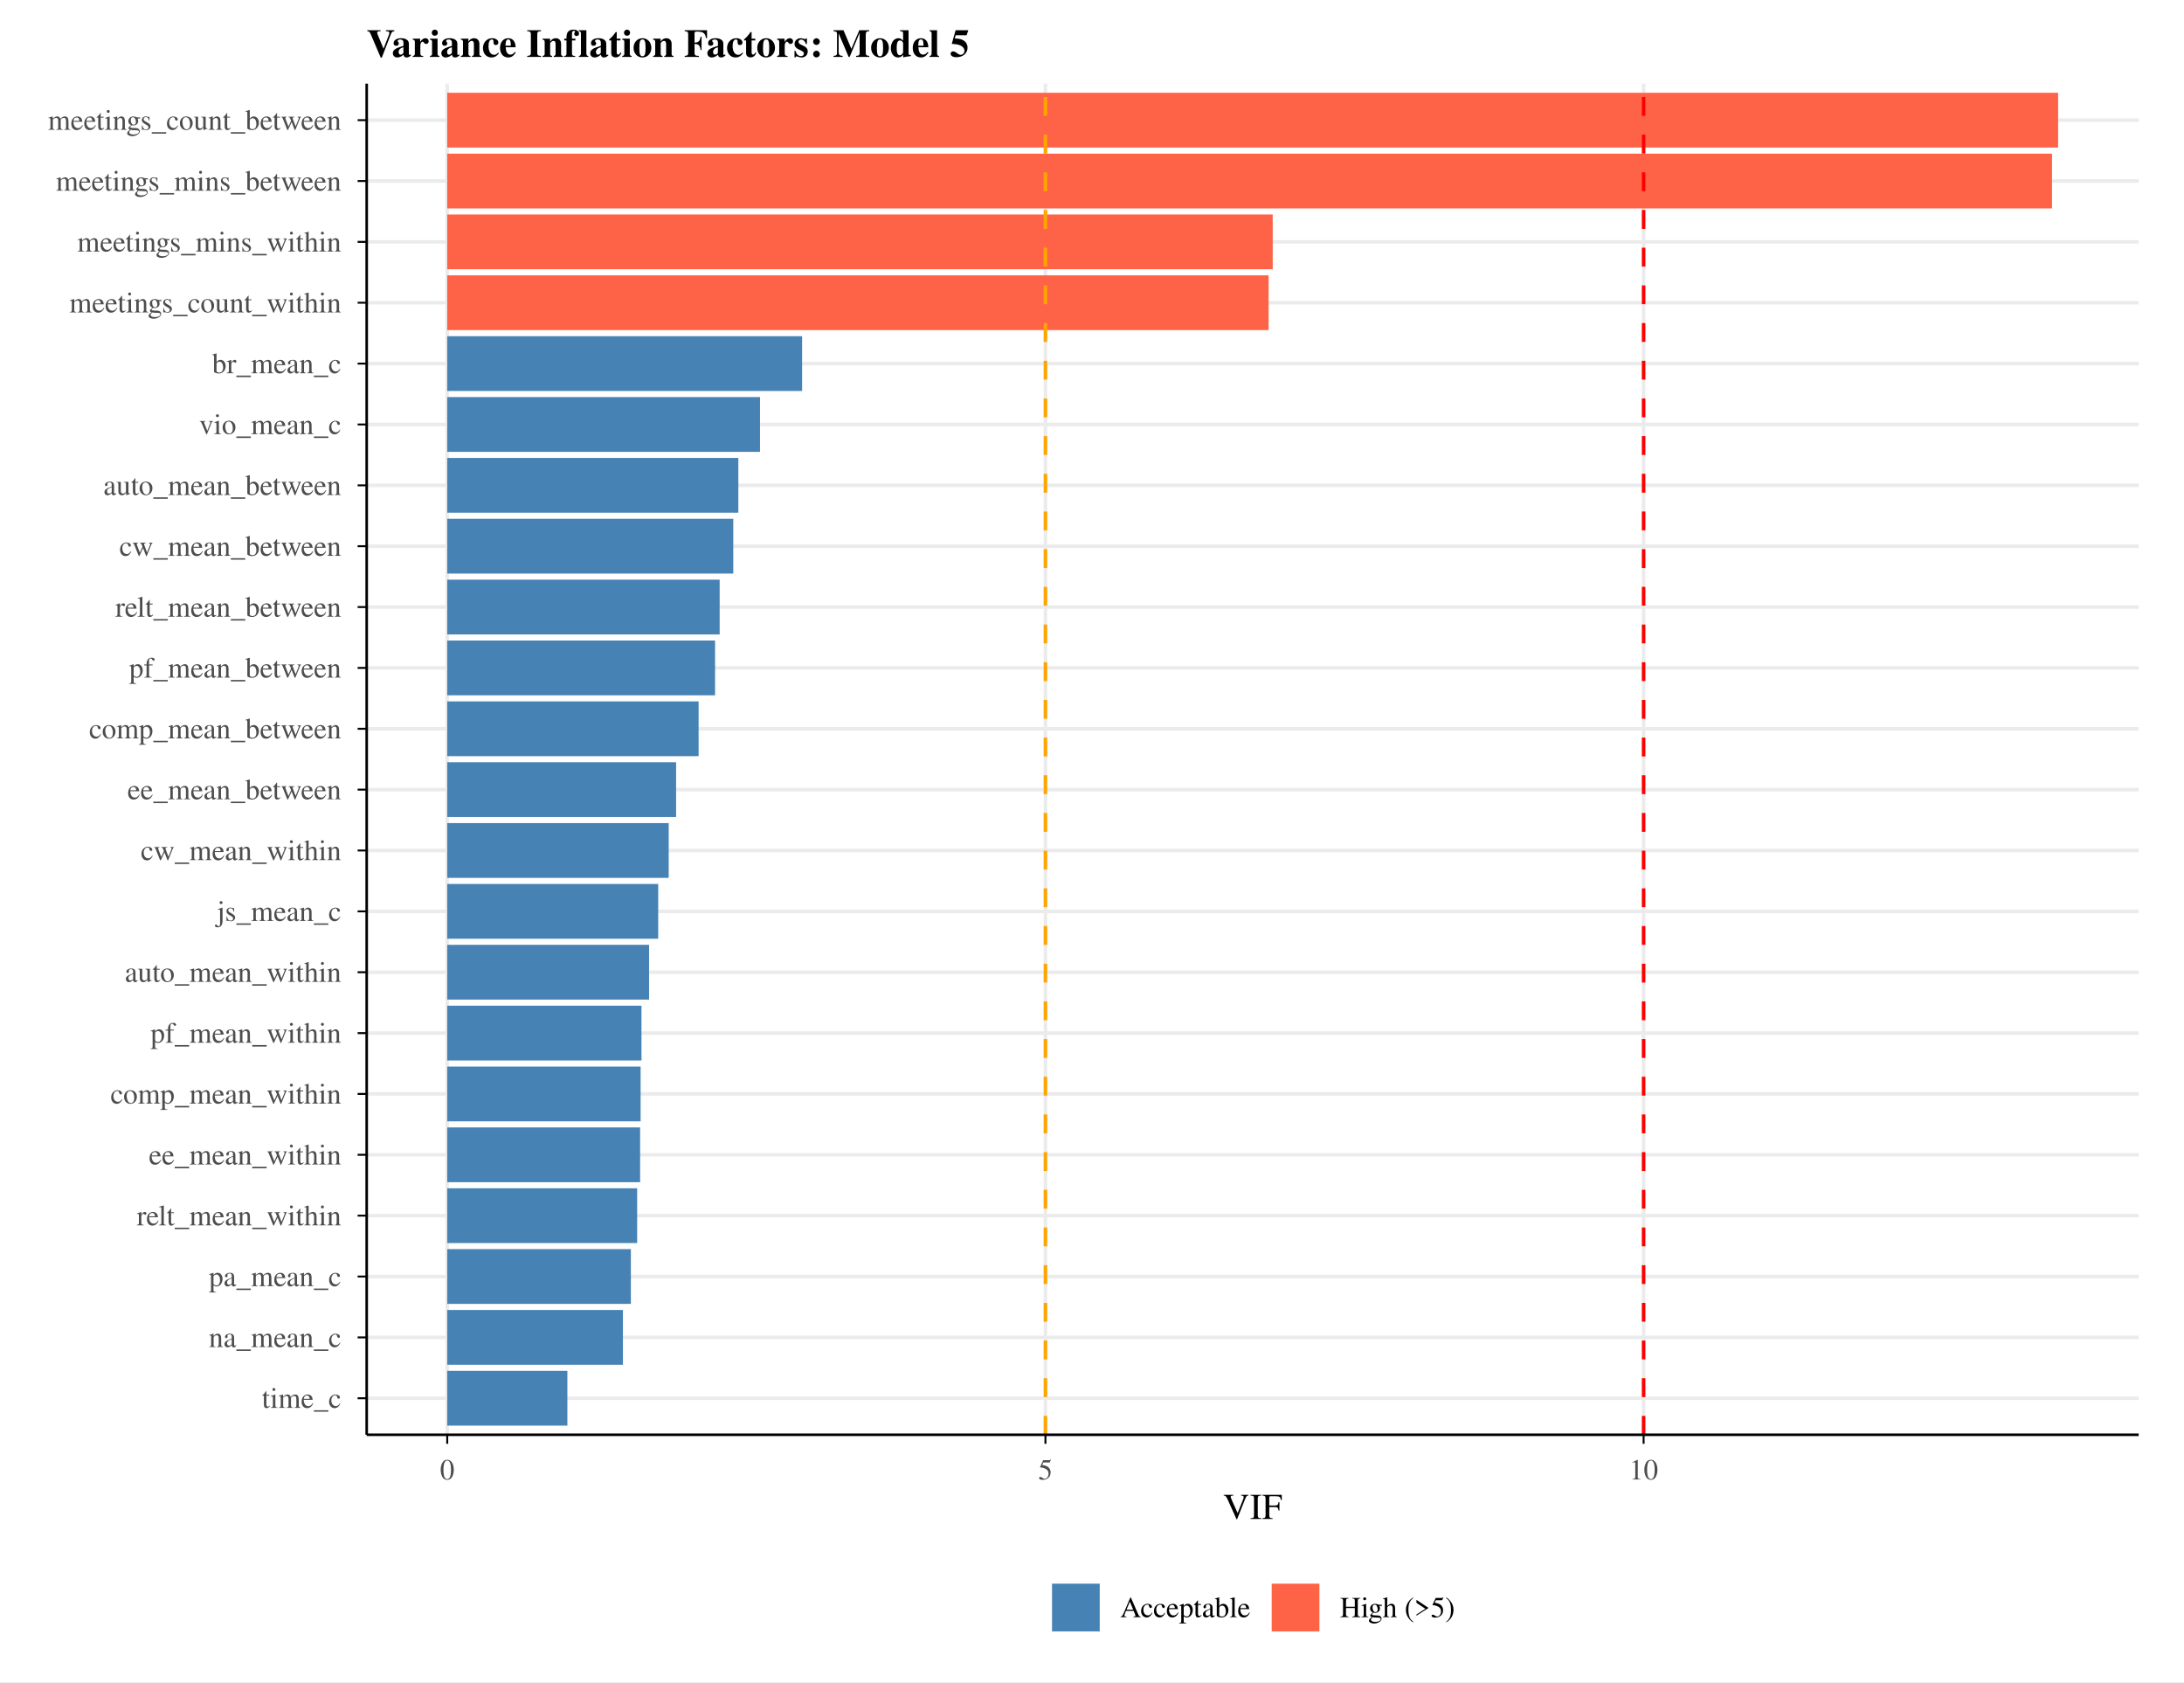
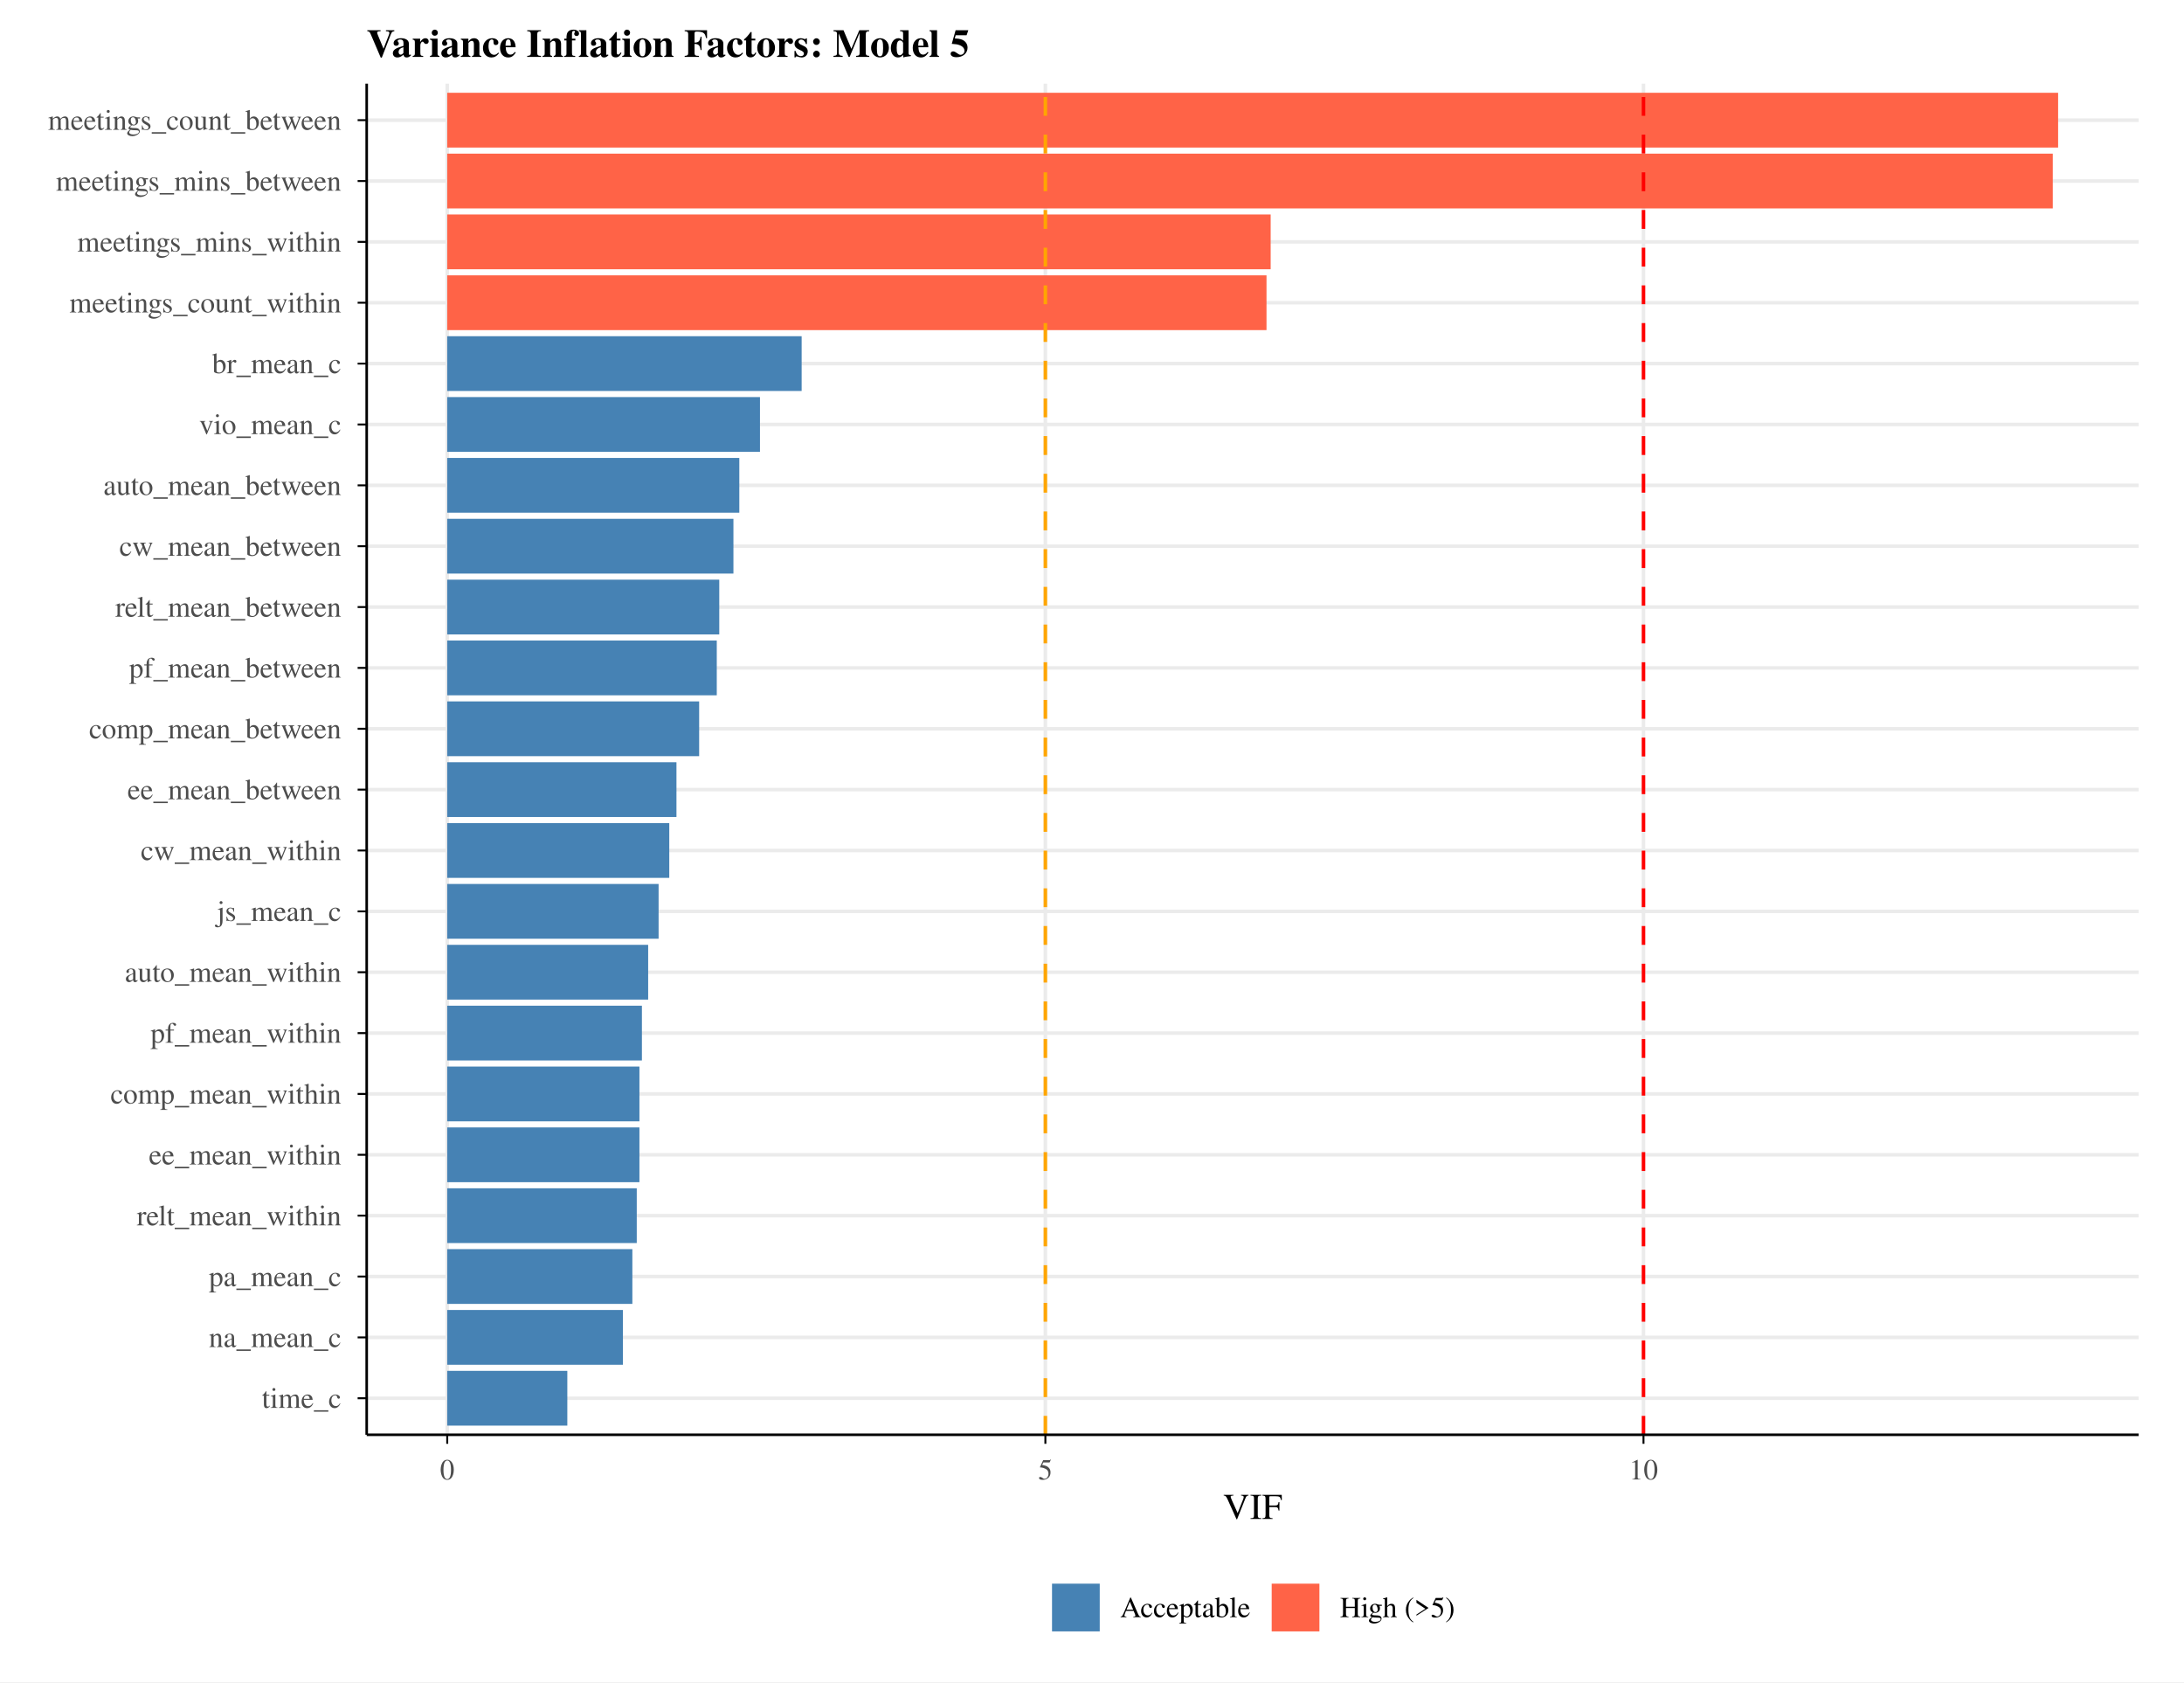
<svg xmlns="http://www.w3.org/2000/svg" width="720.00pt" height="554.40pt" viewBox="0 0 720.00 554.40">
  <g class="svglite">
    <defs>
      <style type="text/css">
    .svglite line, .svglite polyline, .svglite polygon, .svglite path, .svglite rect, .svglite circle {
      fill: none;
      stroke: #000000;
      stroke-linecap: round;
      stroke-linejoin: round;
      stroke-miterlimit: 10.00;
    }
    .svglite text {
      white-space: pre;
    }
    .svglite g.glyphgroup path {
      fill: inherit;
      stroke: none;
    }
  </style>
    </defs>
    <rect width="100%" height="100%" style="stroke: none; fill: #FFFFFF;" />
    <defs>
      <clipPath id="cpMC4wMHw3MjAuMDB8MC4wMHw1NTQuNDA=">
        <rect x="0.00" y="0.00" width="720.00" height="554.40" />
      </clipPath>
    </defs>
    <g clip-path="url(#cpMC4wMHw3MjAuMDB8MC4wMHw1NTQuNDA=)">
      <rect x="0.00" y="-0" width="720.00" height="554.40" style="stroke-width: 1.16; stroke: none; fill: #FFFFFF;" />
    </g>
    <defs>
      <clipPath id="cpMTIwLjg5fDcwNS4wNnwyNy41N3w0NzIuODc=">
        <rect x="120.89" y="27.57" width="584.17" height="445.31" />
      </clipPath>
    </defs>
    <g clip-path="url(#cpMTIwLjg5fDcwNS4wNnwyNy41N3w0NzIuODc=)">
      <polyline points="120.89,460.84 705.06,460.84 " style="stroke-width: 1.16; stroke: #EBEBEB; stroke-linecap: butt;" />
      <polyline points="120.89,440.78 705.06,440.78 " style="stroke-width: 1.16; stroke: #EBEBEB; stroke-linecap: butt;" />
      <polyline points="120.89,420.72 705.06,420.72 " style="stroke-width: 1.16; stroke: #EBEBEB; stroke-linecap: butt;" />
      <polyline points="120.89,400.66 705.06,400.66 " style="stroke-width: 1.16; stroke: #EBEBEB; stroke-linecap: butt;" />
      <polyline points="120.89,380.60 705.06,380.60 " style="stroke-width: 1.16; stroke: #EBEBEB; stroke-linecap: butt;" />
      <polyline points="120.89,360.54 705.06,360.54 " style="stroke-width: 1.16; stroke: #EBEBEB; stroke-linecap: butt;" />
      <polyline points="120.89,340.49 705.06,340.49 " style="stroke-width: 1.16; stroke: #EBEBEB; stroke-linecap: butt;" />
      <polyline points="120.89,320.43 705.06,320.43 " style="stroke-width: 1.16; stroke: #EBEBEB; stroke-linecap: butt;" />
      <polyline points="120.89,300.37 705.06,300.37 " style="stroke-width: 1.16; stroke: #EBEBEB; stroke-linecap: butt;" />
      <polyline points="120.89,280.31 705.06,280.31 " style="stroke-width: 1.16; stroke: #EBEBEB; stroke-linecap: butt;" />
      <polyline points="120.89,260.25 705.06,260.25 " style="stroke-width: 1.16; stroke: #EBEBEB; stroke-linecap: butt;" />
      <polyline points="120.89,240.19 705.06,240.19 " style="stroke-width: 1.16; stroke: #EBEBEB; stroke-linecap: butt;" />
      <polyline points="120.89,220.13 705.06,220.13 " style="stroke-width: 1.16; stroke: #EBEBEB; stroke-linecap: butt;" />
      <polyline points="120.89,200.07 705.06,200.07 " style="stroke-width: 1.16; stroke: #EBEBEB; stroke-linecap: butt;" />
      <polyline points="120.89,180.02 705.06,180.02 " style="stroke-width: 1.16; stroke: #EBEBEB; stroke-linecap: butt;" />
      <polyline points="120.89,159.96 705.06,159.96 " style="stroke-width: 1.16; stroke: #EBEBEB; stroke-linecap: butt;" />
      <polyline points="120.89,139.90 705.06,139.90 " style="stroke-width: 1.16; stroke: #EBEBEB; stroke-linecap: butt;" />
      <polyline points="120.89,119.84 705.06,119.84 " style="stroke-width: 1.16; stroke: #EBEBEB; stroke-linecap: butt;" />
      <polyline points="120.89,99.78 705.06,99.78 " style="stroke-width: 1.16; stroke: #EBEBEB; stroke-linecap: butt;" />
      <polyline points="120.89,79.72 705.06,79.72 " style="stroke-width: 1.16; stroke: #EBEBEB; stroke-linecap: butt;" />
      <polyline points="120.89,59.66 705.06,59.66 " style="stroke-width: 1.16; stroke: #EBEBEB; stroke-linecap: butt;" />
      <polyline points="120.89,39.60 705.06,39.60 " style="stroke-width: 1.16; stroke: #EBEBEB; stroke-linecap: butt;" />
      <polyline points="147.44,472.87 147.44,27.57 " style="stroke-width: 1.16; stroke: #EBEBEB; stroke-linecap: butt;" />
-       <polyline points="344.65,472.87 344.65,27.57 " style="stroke-width: 1.16; stroke: #EBEBEB; stroke-linecap: butt;" />
-       <polyline points="541.85,472.87 541.85,27.57 " style="stroke-width: 1.16; stroke: #EBEBEB; stroke-linecap: butt;" />
-       <rect x="147.44" y="451.81" width="39.61" height="18.05" style="stroke-width: 1.16; stroke: none; stroke-linecap: butt; stroke-linejoin: miter; fill: #4682B4;" />
-       <rect x="147.44" y="331.46" width="64.04" height="18.05" style="stroke-width: 1.16; stroke: none; stroke-linecap: butt; stroke-linejoin: miter; fill: #4682B4;" />
-       <rect x="147.44" y="271.28" width="73.01" height="18.05" style="stroke-width: 1.16; stroke: none; stroke-linecap: butt; stroke-linejoin: miter; fill: #4682B4;" />
-       <rect x="147.44" y="371.58" width="63.59" height="18.05" style="stroke-width: 1.16; stroke: none; stroke-linecap: butt; stroke-linejoin: miter; fill: #4682B4;" />
-       <rect x="147.44" y="351.52" width="63.75" height="18.05" style="stroke-width: 1.16; stroke: none; stroke-linecap: butt; stroke-linejoin: miter; fill: #4682B4;" />
-       <rect x="147.44" y="311.40" width="66.54" height="18.05" style="stroke-width: 1.16; stroke: none; stroke-linecap: butt; stroke-linejoin: miter; fill: #4682B4;" />
-       <rect x="147.44" y="391.64" width="62.61" height="18.05" style="stroke-width: 1.16; stroke: none; stroke-linecap: butt; stroke-linejoin: miter; fill: #4682B4;" />
-       <rect x="147.44" y="90.75" width="270.78" height="18.05" style="stroke-width: 1.16; stroke: none; stroke-linecap: butt; stroke-linejoin: miter; fill: #FF6347;" />
-       <rect x="147.44" y="70.69" width="272.14" height="18.05" style="stroke-width: 1.16; stroke: none; stroke-linecap: butt; stroke-linejoin: miter; fill: #FF6347;" />
-       <rect x="147.44" y="211.11" width="88.30" height="18.05" style="stroke-width: 1.16; stroke: none; stroke-linecap: butt; stroke-linejoin: miter; fill: #4682B4;" />
-       <rect x="147.44" y="170.99" width="94.30" height="18.05" style="stroke-width: 1.16; stroke: none; stroke-linecap: butt; stroke-linejoin: miter; fill: #4682B4;" />
-       <rect x="147.44" y="251.22" width="75.45" height="18.05" style="stroke-width: 1.16; stroke: none; stroke-linecap: butt; stroke-linejoin: miter; fill: #4682B4;" />
-       <rect x="147.44" y="231.17" width="82.87" height="18.05" style="stroke-width: 1.16; stroke: none; stroke-linecap: butt; stroke-linejoin: miter; fill: #4682B4;" />
-       <rect x="147.44" y="150.93" width="95.97" height="18.05" style="stroke-width: 1.16; stroke: none; stroke-linecap: butt; stroke-linejoin: miter; fill: #4682B4;" />
-       <rect x="147.44" y="191.05" width="89.81" height="18.05" style="stroke-width: 1.16; stroke: none; stroke-linecap: butt; stroke-linejoin: miter; fill: #4682B4;" />
+       <polyline points="344.63,472.87 344.63,27.57 " style="stroke-width: 1.16; stroke: #EBEBEB; stroke-linecap: butt;" />
+       <polyline points="541.81,472.87 541.81,27.57 " style="stroke-width: 1.16; stroke: #EBEBEB; stroke-linecap: butt;" />
+       <rect x="147.44" y="451.81" width="39.59" height="18.05" style="stroke-width: 1.16; stroke: none; stroke-linecap: butt; stroke-linejoin: miter; fill: #4682B4;" />
+       <rect x="147.44" y="331.46" width="64.18" height="18.05" style="stroke-width: 1.16; stroke: none; stroke-linecap: butt; stroke-linejoin: miter; fill: #4682B4;" />
+       <rect x="147.44" y="271.28" width="73.20" height="18.05" style="stroke-width: 1.16; stroke: none; stroke-linecap: butt; stroke-linejoin: miter; fill: #4682B4;" />
+       <rect x="147.44" y="371.58" width="63.36" height="18.05" style="stroke-width: 1.16; stroke: none; stroke-linecap: butt; stroke-linejoin: miter; fill: #4682B4;" />
+       <rect x="147.44" y="351.52" width="63.36" height="18.05" style="stroke-width: 1.16; stroke: none; stroke-linecap: butt; stroke-linejoin: miter; fill: #4682B4;" />
+       <rect x="147.44" y="311.40" width="66.24" height="18.05" style="stroke-width: 1.16; stroke: none; stroke-linecap: butt; stroke-linejoin: miter; fill: #4682B4;" />
+       <rect x="147.44" y="391.64" width="62.48" height="18.05" style="stroke-width: 1.16; stroke: none; stroke-linecap: butt; stroke-linejoin: miter; fill: #4682B4;" />
+       <rect x="147.44" y="90.75" width="270.09" height="18.05" style="stroke-width: 1.16; stroke: none; stroke-linecap: butt; stroke-linejoin: miter; fill: #FF6347;" />
+       <rect x="147.44" y="70.69" width="271.46" height="18.05" style="stroke-width: 1.16; stroke: none; stroke-linecap: butt; stroke-linejoin: miter; fill: #FF6347;" />
+       <rect x="147.44" y="211.11" width="88.86" height="18.05" style="stroke-width: 1.16; stroke: none; stroke-linecap: butt; stroke-linejoin: miter; fill: #4682B4;" />
+       <rect x="147.44" y="170.99" width="94.35" height="18.05" style="stroke-width: 1.16; stroke: none; stroke-linecap: butt; stroke-linejoin: miter; fill: #4682B4;" />
+       <rect x="147.44" y="251.22" width="75.57" height="18.05" style="stroke-width: 1.16; stroke: none; stroke-linecap: butt; stroke-linejoin: miter; fill: #4682B4;" />
+       <rect x="147.44" y="231.17" width="83.05" height="18.05" style="stroke-width: 1.16; stroke: none; stroke-linecap: butt; stroke-linejoin: miter; fill: #4682B4;" />
+       <rect x="147.44" y="150.93" width="96.29" height="18.05" style="stroke-width: 1.16; stroke: none; stroke-linecap: butt; stroke-linejoin: miter; fill: #4682B4;" />
+       <rect x="147.44" y="191.05" width="89.68" height="18.05" style="stroke-width: 1.16; stroke: none; stroke-linecap: butt; stroke-linejoin: miter; fill: #4682B4;" />
      <rect x="147.44" y="30.58" width="531.06" height="18.05" style="stroke-width: 1.16; stroke: none; stroke-linecap: butt; stroke-linejoin: miter; fill: #FF6347;" />
-       <rect x="147.44" y="50.64" width="529.05" height="18.05" style="stroke-width: 1.16; stroke: none; stroke-linecap: butt; stroke-linejoin: miter; fill: #FF6347;" />
-       <rect x="147.44" y="411.69" width="60.54" height="18.05" style="stroke-width: 1.16; stroke: none; stroke-linecap: butt; stroke-linejoin: miter; fill: #4682B4;" />
+       <rect x="147.44" y="50.64" width="529.30" height="18.05" style="stroke-width: 1.16; stroke: none; stroke-linecap: butt; stroke-linejoin: miter; fill: #FF6347;" />
+       <rect x="147.44" y="411.69" width="61.03" height="18.05" style="stroke-width: 1.16; stroke: none; stroke-linecap: butt; stroke-linejoin: miter; fill: #4682B4;" />
      <rect x="147.44" y="431.75" width="57.92" height="18.05" style="stroke-width: 1.16; stroke: none; stroke-linecap: butt; stroke-linejoin: miter; fill: #4682B4;" />
-       <rect x="147.44" y="110.81" width="116.99" height="18.05" style="stroke-width: 1.16; stroke: none; stroke-linecap: butt; stroke-linejoin: miter; fill: #4682B4;" />
-       <rect x="147.44" y="130.87" width="103.11" height="18.05" style="stroke-width: 1.16; stroke: none; stroke-linecap: butt; stroke-linejoin: miter; fill: #4682B4;" />
-       <rect x="147.44" y="291.34" width="69.55" height="18.05" style="stroke-width: 1.16; stroke: none; stroke-linecap: butt; stroke-linejoin: miter; fill: #4682B4;" />
-       <line x1="344.65" y1="472.87" x2="344.65" y2="27.57" style="stroke-width: 1.16; stroke: #FFA500; stroke-dasharray: 6.21,6.21; stroke-linecap: butt;" />
-       <line x1="541.85" y1="472.87" x2="541.85" y2="27.57" style="stroke-width: 1.16; stroke: #FF0000; stroke-dasharray: 6.21,6.21; stroke-linecap: butt;" />
+       <rect x="147.44" y="110.81" width="116.84" height="18.05" style="stroke-width: 1.16; stroke: none; stroke-linecap: butt; stroke-linejoin: miter; fill: #4682B4;" />
+       <rect x="147.44" y="130.87" width="103.10" height="18.05" style="stroke-width: 1.16; stroke: none; stroke-linecap: butt; stroke-linejoin: miter; fill: #4682B4;" />
+       <rect x="147.44" y="291.34" width="69.68" height="18.05" style="stroke-width: 1.16; stroke: none; stroke-linecap: butt; stroke-linejoin: miter; fill: #4682B4;" />
+       <line x1="344.63" y1="472.87" x2="344.63" y2="27.57" style="stroke-width: 1.16; stroke: #FFA500; stroke-dasharray: 6.21,6.21; stroke-linecap: butt;" />
+       <line x1="541.81" y1="472.87" x2="541.81" y2="27.57" style="stroke-width: 1.16; stroke: #FF0000; stroke-dasharray: 6.21,6.21; stroke-linecap: butt;" />
    </g>
    <g clip-path="url(#cpMC4wMHw3MjAuMDB8MC4wMHw1NTQuNDA=)">
      <polyline points="120.89,472.87 120.89,27.57 " style="stroke-width: 0.85; stroke-linecap: butt;" />
      <text x="112.52" y="464.01" text-anchor="end" style="font-size: 9.60px;fill: #4D4D4D; font-family: &quot;Times&quot;;" textLength="26.14px" lengthAdjust="spacingAndGlyphs">time_c</text>
      <text x="112.52" y="443.96" text-anchor="end" style="font-size: 9.60px;fill: #4D4D4D; font-family: &quot;Times&quot;;" textLength="43.72px" lengthAdjust="spacingAndGlyphs">na_mean_c</text>
      <text x="112.52" y="423.90" text-anchor="end" style="font-size: 9.60px;fill: #4D4D4D; font-family: &quot;Times&quot;;" textLength="43.72px" lengthAdjust="spacingAndGlyphs">pa_mean_c</text>
      <text x="112.52" y="403.84" text-anchor="end" style="font-size: 9.60px;fill: #4D4D4D; font-family: &quot;Times&quot;;" textLength="67.72px" lengthAdjust="spacingAndGlyphs">relt_mean_within</text>
      <text x="112.52" y="383.78" text-anchor="end" style="font-size: 9.60px;fill: #4D4D4D; font-family: &quot;Times&quot;;" textLength="63.45px" lengthAdjust="spacingAndGlyphs">ee_mean_within</text>
      <text x="112.52" y="363.72" text-anchor="end" style="font-size: 9.60px;fill: #4D4D4D; font-family: &quot;Times&quot;;" textLength="76.25px" lengthAdjust="spacingAndGlyphs">comp_mean_within</text>
      <text x="112.52" y="343.66" text-anchor="end" style="font-size: 9.60px;fill: #4D4D4D; font-family: &quot;Times&quot;;" textLength="62.91px" lengthAdjust="spacingAndGlyphs">pf_mean_within</text>
      <text x="112.52" y="323.60" text-anchor="end" style="font-size: 9.60px;fill: #4D4D4D; font-family: &quot;Times&quot;;" textLength="71.45px" lengthAdjust="spacingAndGlyphs">auto_mean_within</text>
      <text x="112.52" y="303.54" text-anchor="end" style="font-size: 9.60px;fill: #4D4D4D; font-family: &quot;Times&quot;;" textLength="41.06px" lengthAdjust="spacingAndGlyphs">js_mean_c</text>
      <text x="112.52" y="283.48" text-anchor="end" style="font-size: 9.60px;fill: #4D4D4D; font-family: &quot;Times&quot;;" textLength="66.11px" lengthAdjust="spacingAndGlyphs">cw_mean_within</text>
      <text x="112.52" y="263.43" text-anchor="end" style="font-size: 9.60px;fill: #4D4D4D; font-family: &quot;Times&quot;;" textLength="70.91px" lengthAdjust="spacingAndGlyphs">ee_mean_between</text>
      <text x="112.52" y="243.37" text-anchor="end" style="font-size: 9.60px;fill: #4D4D4D; font-family: &quot;Times&quot;;" textLength="83.70px" lengthAdjust="spacingAndGlyphs">comp_mean_between</text>
      <text x="112.52" y="223.31" text-anchor="end" style="font-size: 9.60px;fill: #4D4D4D; font-family: &quot;Times&quot;;" textLength="70.36px" lengthAdjust="spacingAndGlyphs">pf_mean_between</text>
      <text x="112.52" y="203.25" text-anchor="end" style="font-size: 9.60px;fill: #4D4D4D; font-family: &quot;Times&quot;;" textLength="75.17px" lengthAdjust="spacingAndGlyphs">relt_mean_between</text>
      <text x="112.52" y="183.19" text-anchor="end" style="font-size: 9.60px;fill: #4D4D4D; font-family: &quot;Times&quot;;" textLength="73.56px" lengthAdjust="spacingAndGlyphs">cw_mean_between</text>
      <text x="112.52" y="163.13" text-anchor="end" style="font-size: 9.60px;fill: #4D4D4D; font-family: &quot;Times&quot;;" textLength="78.91px" lengthAdjust="spacingAndGlyphs">auto_mean_between</text>
      <text x="112.52" y="143.07" text-anchor="end" style="font-size: 9.60px;fill: #4D4D4D; font-family: &quot;Times&quot;;" textLength="46.92px" lengthAdjust="spacingAndGlyphs">vio_mean_c</text>
      <text x="112.52" y="123.01" text-anchor="end" style="font-size: 9.60px;fill: #4D4D4D; font-family: &quot;Times&quot;;" textLength="42.64px" lengthAdjust="spacingAndGlyphs">br_mean_c</text>
      <text x="112.52" y="102.96" text-anchor="end" style="font-size: 9.60px;fill: #4D4D4D; font-family: &quot;Times&quot;;" textLength="90.12px" lengthAdjust="spacingAndGlyphs">meetings_count_within</text>
      <text x="112.52" y="82.90" text-anchor="end" style="font-size: 9.60px;fill: #4D4D4D; font-family: &quot;Times&quot;;" textLength="87.47px" lengthAdjust="spacingAndGlyphs">meetings_mins_within</text>
      <text x="112.52" y="62.84" text-anchor="end" style="font-size: 9.60px;fill: #4D4D4D; font-family: &quot;Times&quot;;" textLength="94.92px" lengthAdjust="spacingAndGlyphs">meetings_mins_between</text>
      <text x="112.52" y="42.78" text-anchor="end" style="font-size: 9.60px;fill: #4D4D4D; font-family: &quot;Times&quot;;" textLength="97.58px" lengthAdjust="spacingAndGlyphs">meetings_count_between</text>
      <polyline points="117.90,460.84 120.89,460.84 " style="stroke-width: 0.64; stroke-linecap: butt;" />
      <polyline points="117.90,440.78 120.89,440.78 " style="stroke-width: 0.64; stroke-linecap: butt;" />
      <polyline points="117.90,420.72 120.89,420.72 " style="stroke-width: 0.64; stroke-linecap: butt;" />
      <polyline points="117.90,400.66 120.89,400.66 " style="stroke-width: 0.64; stroke-linecap: butt;" />
      <polyline points="117.90,380.60 120.89,380.60 " style="stroke-width: 0.64; stroke-linecap: butt;" />
      <polyline points="117.90,360.54 120.89,360.54 " style="stroke-width: 0.64; stroke-linecap: butt;" />
      <polyline points="117.90,340.49 120.89,340.49 " style="stroke-width: 0.64; stroke-linecap: butt;" />
      <polyline points="117.90,320.43 120.89,320.43 " style="stroke-width: 0.64; stroke-linecap: butt;" />
      <polyline points="117.90,300.37 120.89,300.37 " style="stroke-width: 0.64; stroke-linecap: butt;" />
      <polyline points="117.90,280.31 120.89,280.31 " style="stroke-width: 0.64; stroke-linecap: butt;" />
      <polyline points="117.90,260.25 120.89,260.25 " style="stroke-width: 0.64; stroke-linecap: butt;" />
      <polyline points="117.90,240.19 120.89,240.19 " style="stroke-width: 0.64; stroke-linecap: butt;" />
      <polyline points="117.90,220.13 120.89,220.13 " style="stroke-width: 0.64; stroke-linecap: butt;" />
      <polyline points="117.90,200.07 120.89,200.07 " style="stroke-width: 0.64; stroke-linecap: butt;" />
      <polyline points="117.90,180.02 120.89,180.02 " style="stroke-width: 0.64; stroke-linecap: butt;" />
      <polyline points="117.90,159.96 120.89,159.96 " style="stroke-width: 0.64; stroke-linecap: butt;" />
      <polyline points="117.90,139.90 120.89,139.90 " style="stroke-width: 0.64; stroke-linecap: butt;" />
      <polyline points="117.90,119.84 120.89,119.84 " style="stroke-width: 0.64; stroke-linecap: butt;" />
      <polyline points="117.90,99.78 120.89,99.78 " style="stroke-width: 0.64; stroke-linecap: butt;" />
      <polyline points="117.90,79.72 120.89,79.72 " style="stroke-width: 0.64; stroke-linecap: butt;" />
      <polyline points="117.90,59.66 120.89,59.66 " style="stroke-width: 0.64; stroke-linecap: butt;" />
      <polyline points="117.90,39.60 120.89,39.60 " style="stroke-width: 0.64; stroke-linecap: butt;" />
      <polyline points="120.89,472.87 705.06,472.87 " style="stroke-width: 0.85; stroke-linecap: butt;" />
      <polyline points="147.44,475.86 147.44,472.87 " style="stroke-width: 0.64; stroke-linecap: butt;" />
-       <polyline points="344.65,475.86 344.65,472.87 " style="stroke-width: 0.64; stroke-linecap: butt;" />
-       <polyline points="541.85,475.86 541.85,472.87 " style="stroke-width: 0.64; stroke-linecap: butt;" />
+       <polyline points="344.63,475.86 344.63,472.87 " style="stroke-width: 0.64; stroke-linecap: butt;" />
+       <polyline points="541.81,475.86 541.81,472.87 " style="stroke-width: 0.64; stroke-linecap: butt;" />
      <text x="147.44" y="487.59" text-anchor="middle" style="font-size: 9.60px;fill: #4D4D4D; font-family: &quot;Times&quot;;" textLength="4.80px" lengthAdjust="spacingAndGlyphs">0</text>
-       <text x="344.65" y="487.59" text-anchor="middle" style="font-size: 9.60px;fill: #4D4D4D; font-family: &quot;Times&quot;;" textLength="4.80px" lengthAdjust="spacingAndGlyphs">5</text>
-       <text x="541.85" y="487.59" text-anchor="middle" style="font-size: 9.60px;fill: #4D4D4D; font-family: &quot;Times&quot;;" textLength="9.59px" lengthAdjust="spacingAndGlyphs">10</text>
+       <text x="344.63" y="487.59" text-anchor="middle" style="font-size: 9.60px;fill: #4D4D4D; font-family: &quot;Times&quot;;" textLength="4.80px" lengthAdjust="spacingAndGlyphs">5</text>
+       <text x="541.81" y="487.59" text-anchor="middle" style="font-size: 9.60px;fill: #4D4D4D; font-family: &quot;Times&quot;;" textLength="9.59px" lengthAdjust="spacingAndGlyphs">10</text>
      <text x="412.97" y="500.62" text-anchor="middle" style="font-size: 12.00px; font-family: &quot;Times&quot;;" textLength="19.34px" lengthAdjust="spacingAndGlyphs">VIF</text>
      <rect x="346.82" y="521.95" width="15.73" height="15.73" style="stroke-width: 1.16; stroke: none; stroke-linecap: butt; stroke-linejoin: miter; fill: #4682B4;" />
      <rect x="419.24" y="521.95" width="15.73" height="15.73" style="stroke-width: 1.16; stroke: none; stroke-linecap: butt; stroke-linejoin: miter; fill: #FF6347;" />
      <text x="369.30" y="532.99" style="font-size: 9.60px; font-family: &quot;Times&quot;;" textLength="43.19px" lengthAdjust="spacingAndGlyphs">Acceptable</text>
      <text x="441.73" y="532.99" style="font-size: 9.60px; font-family: &quot;Times&quot;;" textLength="38.17px" lengthAdjust="spacingAndGlyphs">High (&gt;5)</text>
      <text x="120.89" y="18.75" style="font-size: 13.00px; font-weight: bold; font-family: &quot;Times&quot;;" textLength="198.11px" lengthAdjust="spacingAndGlyphs">Variance Inflation Factors: Model 5</text>
    </g>
  </g>
</svg>
